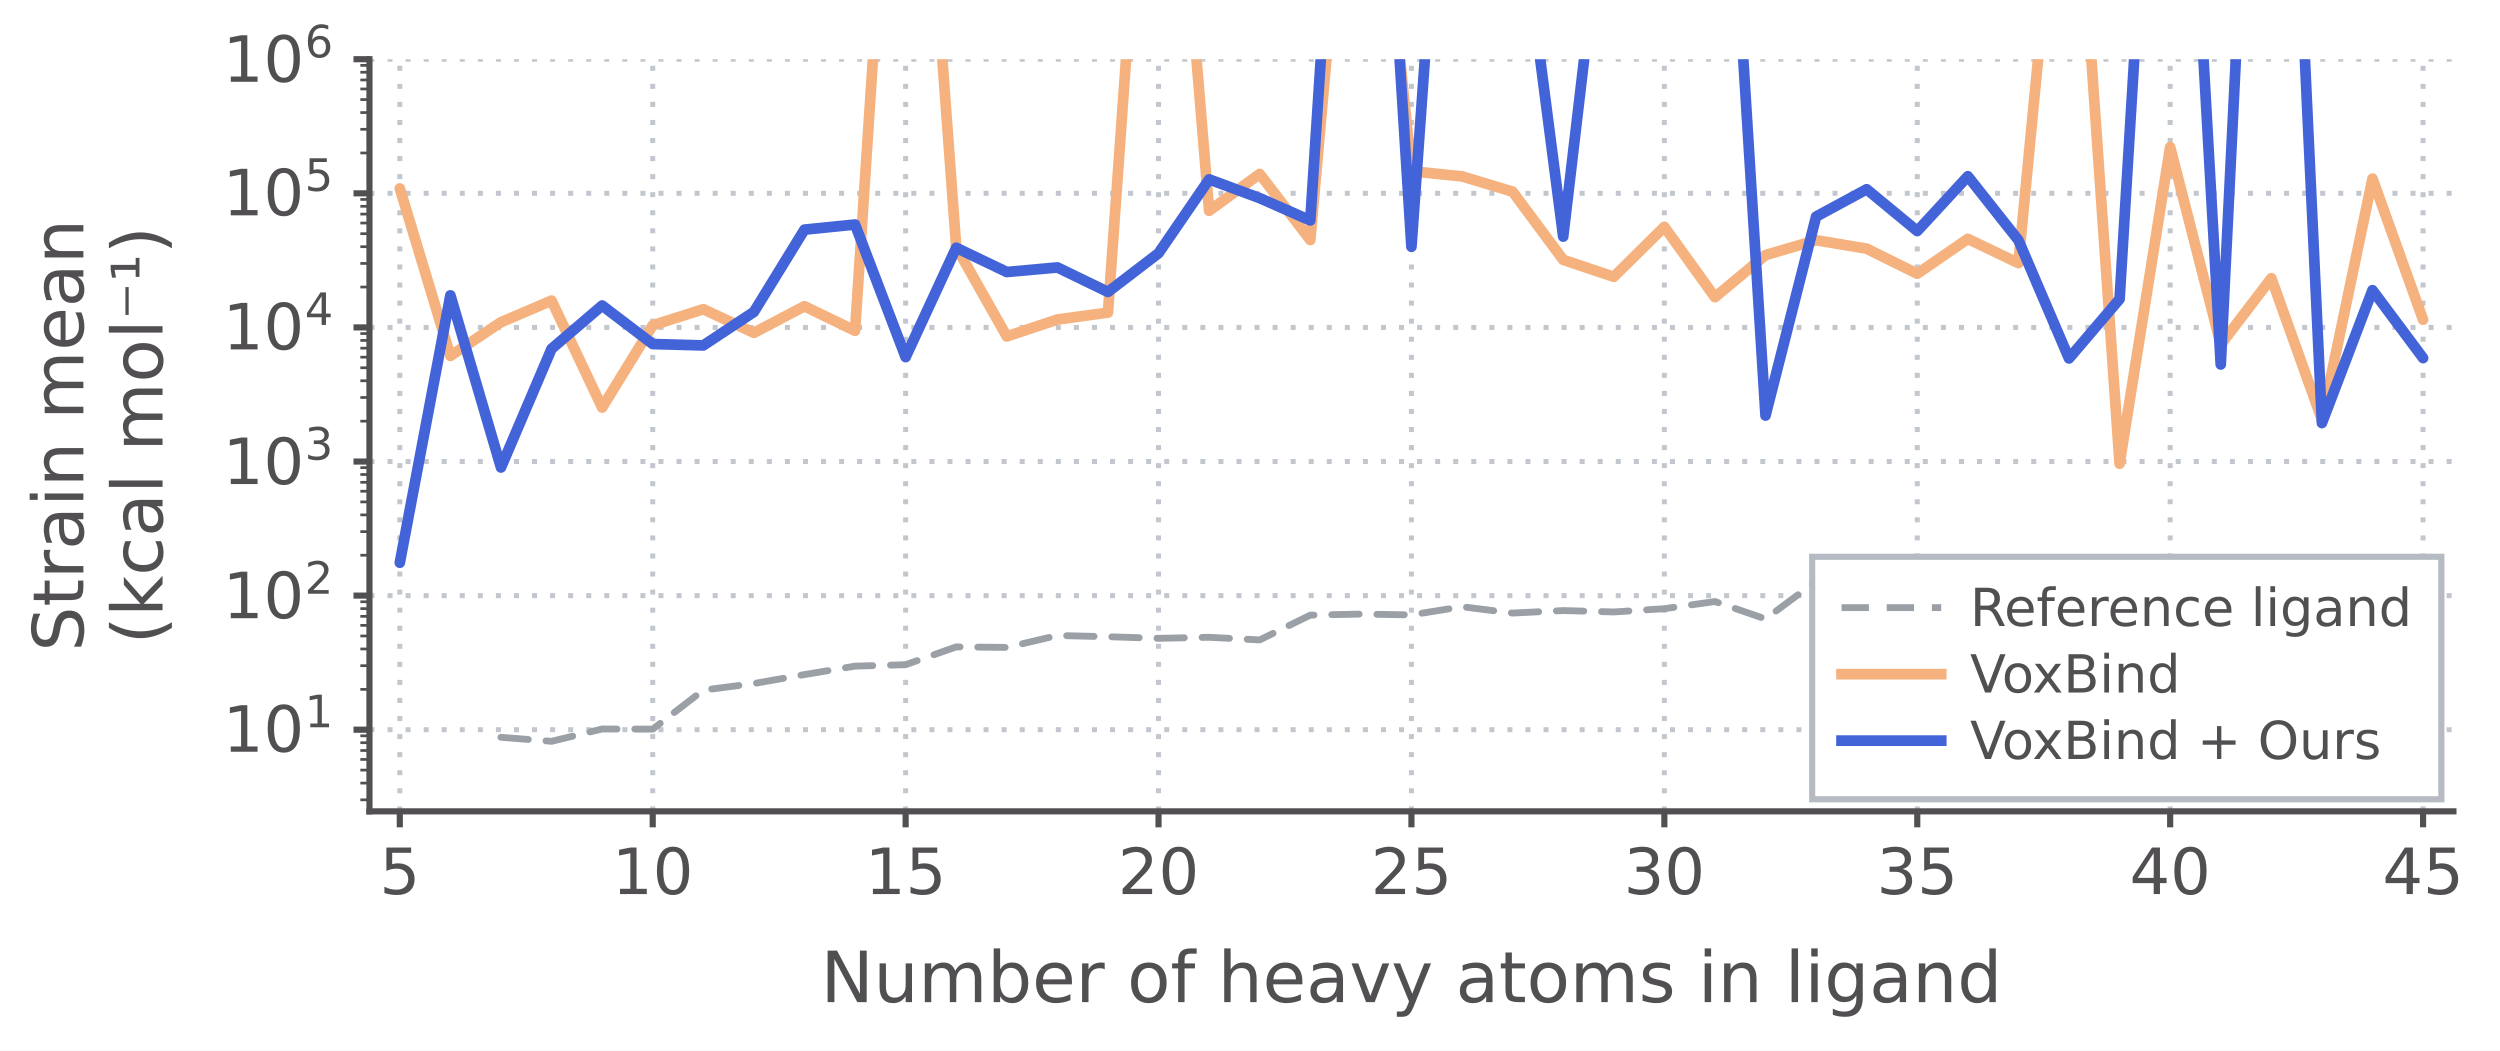
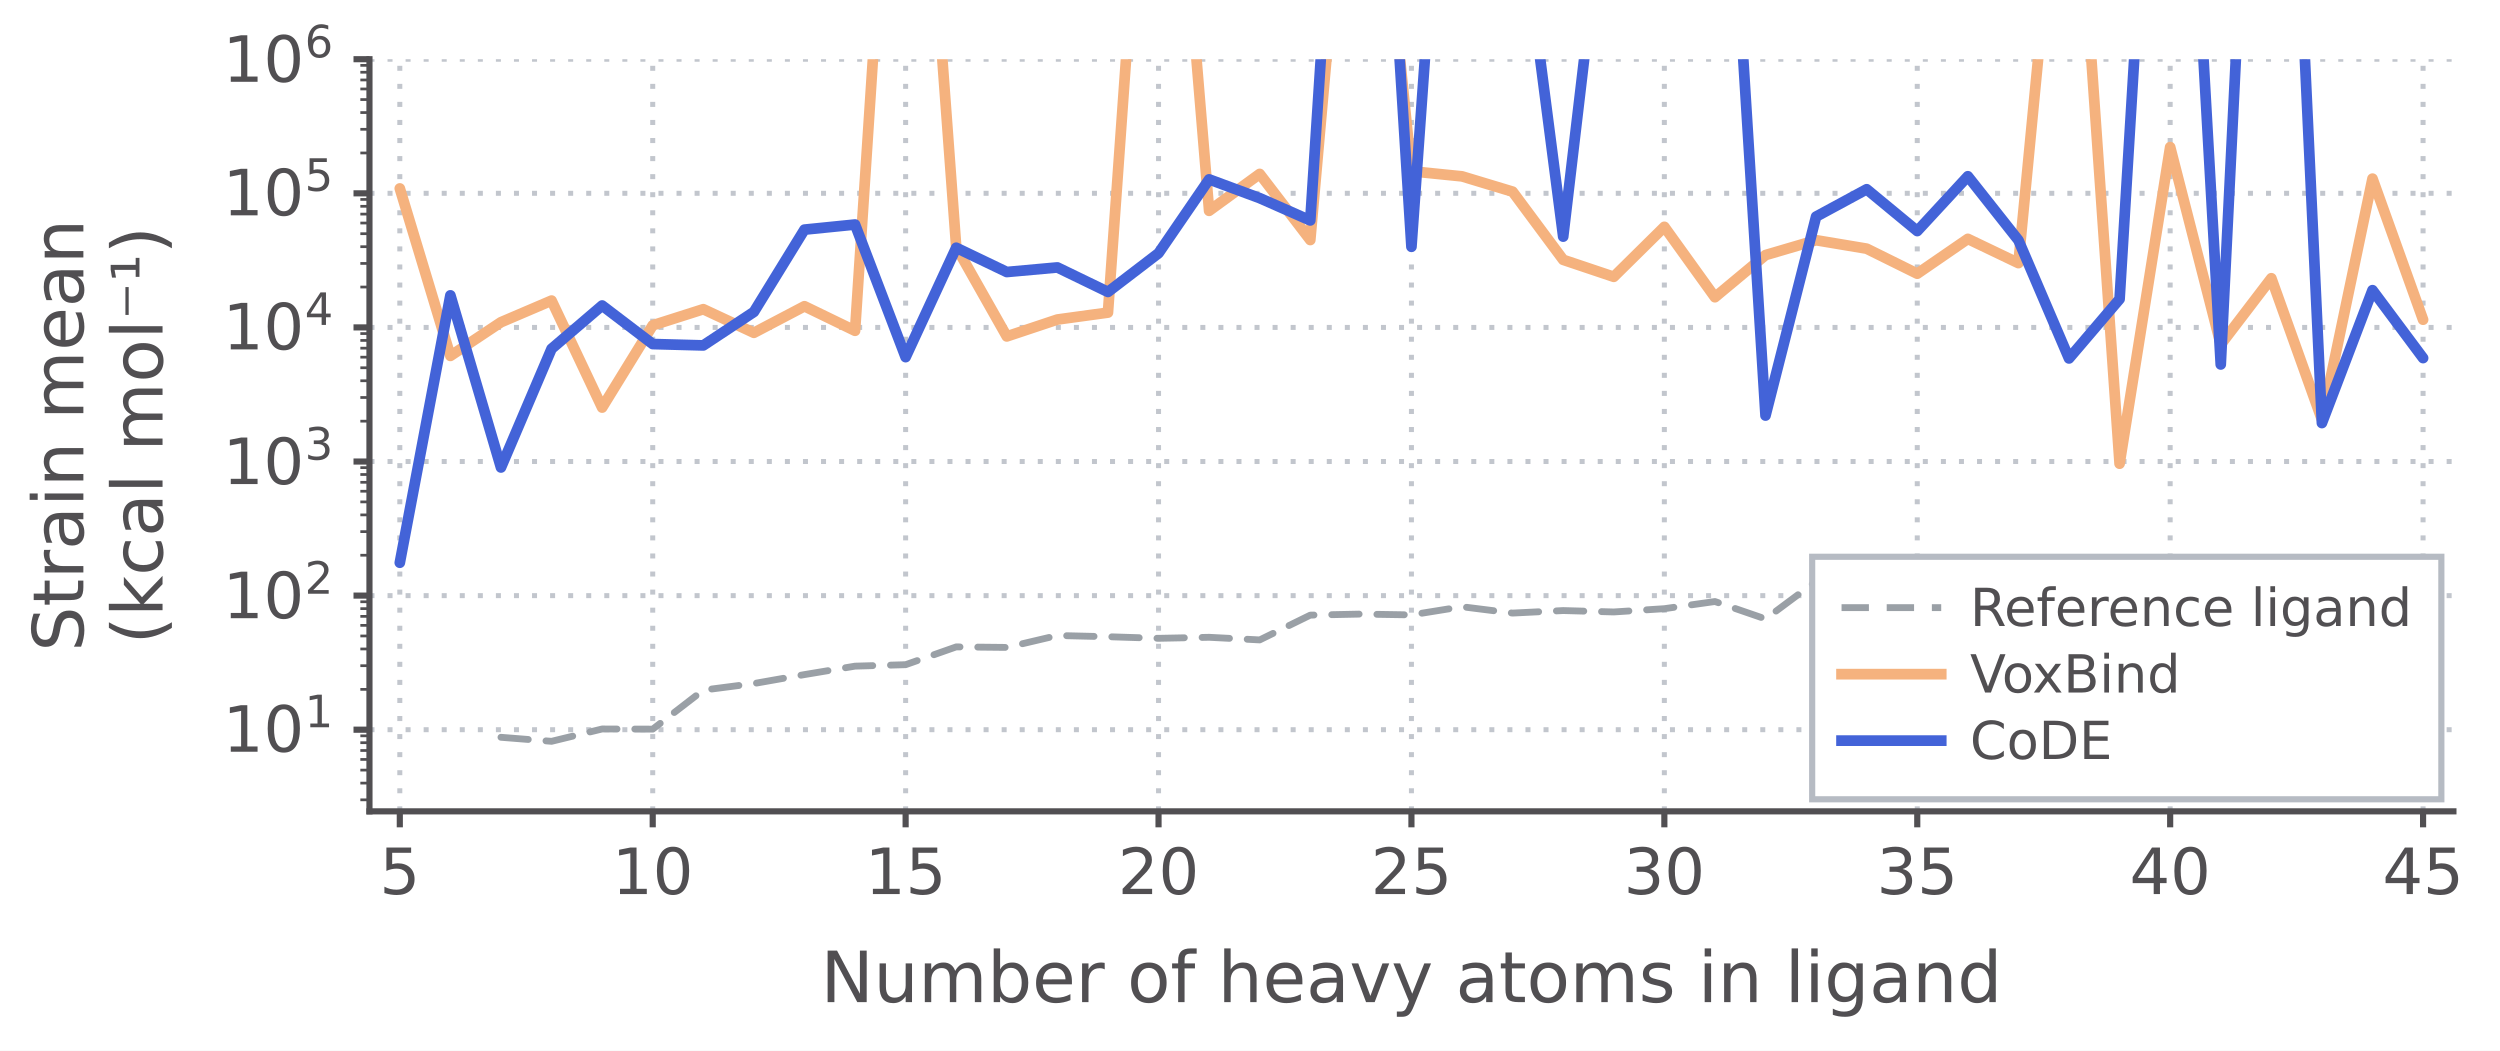
<svg xmlns="http://www.w3.org/2000/svg" xmlns:xlink="http://www.w3.org/1999/xlink" width="548.1pt" height="230.353pt" viewBox="0 0 548.1 230.353" version="1.1">
  <defs>
    <style type="text/css">*{stroke-linejoin: round; stroke-linecap: butt}</style>
  </defs>
  <g id="figure_1">
    <g id="patch_1">
      <path d="M 0 230.353  L 548.1 230.353  L 548.1 0  L 0 0  z " style="fill: #ffffff" />
    </g>
    <g id="axes_1">
      <g id="patch_2">
        <path d="M 81.001 177.88  L 537.888 177.88  L 537.888 12.982  L 81.001 12.982  z " style="fill: #ffffff" />
      </g>
      <g id="matplotlib.axis_1">
        <g id="xtick_1">
          <g id="line2d_1">
-             <path d="M 87.654 177.88  L 87.654 12.982  " clip-path="url(#p76361d27fd)" style="fill: none; stroke-dasharray: 1.1,2.86; stroke-dashoffset: 0; stroke: #c2c6cd; stroke-width: 1.1" />
+             <path d="M 87.654 177.88  L 87.654 12.982  " clip-path="url(#p4e64b40be7)" style="fill: none; stroke-dasharray: 1.1,2.86; stroke-dashoffset: 0; stroke: #c2c6cd; stroke-width: 1.1" />
          </g>
          <g id="line2d_2">
            <defs>
-               <path id="mb1d6096391" d="M 0 0  L 0 3.5  " style="stroke: #514f52; stroke-width: 1.35" />
+               <path id="mad14bd0d6f" d="M 0 0  L 0 3.5  " style="stroke: #514f52; stroke-width: 1.35" />
            </defs>
            <g>
-               <use xlink:href="#mb1d6096391" x="87.654" y="177.88" style="fill: #514f52; stroke: #514f52; stroke-width: 1.35" />
+               <use xlink:href="#mad14bd0d6f" x="87.654" y="177.88" style="fill: #514f52; stroke: #514f52; stroke-width: 1.35" />
            </g>
          </g>
          <g id="text_1">
            <text style="font-size: 14px; font-family: 'DejaVu Sans'; text-anchor: middle; fill: #514f52" x="87.654" y="196.018" transform="rotate(-0 87.65423 196.0183)">5</text>
          </g>
        </g>
        <g id="xtick_2">
          <g id="line2d_3">
-             <path d="M 143.102 177.88  L 143.102 12.982  " clip-path="url(#p76361d27fd)" style="fill: none; stroke-dasharray: 1.1,2.86; stroke-dashoffset: 0; stroke: #c2c6cd; stroke-width: 1.1" />
+             <path d="M 143.102 177.88  L 143.102 12.982  " clip-path="url(#p4e64b40be7)" style="fill: none; stroke-dasharray: 1.1,2.86; stroke-dashoffset: 0; stroke: #c2c6cd; stroke-width: 1.1" />
          </g>
          <g id="line2d_4">
            <g>
-               <use xlink:href="#mb1d6096391" x="143.102" y="177.88" style="fill: #514f52; stroke: #514f52; stroke-width: 1.35" />
+               <use xlink:href="#mad14bd0d6f" x="143.102" y="177.88" style="fill: #514f52; stroke: #514f52; stroke-width: 1.35" />
            </g>
          </g>
          <g id="text_2">
            <text style="font-size: 14px; font-family: 'DejaVu Sans'; text-anchor: middle; fill: #514f52" x="143.102" y="196.018" transform="rotate(-0 143.1018 196.0183)">10</text>
          </g>
        </g>
        <g id="xtick_3">
          <g id="line2d_5">
-             <path d="M 198.549 177.88  L 198.549 12.982  " clip-path="url(#p76361d27fd)" style="fill: none; stroke-dasharray: 1.1,2.86; stroke-dashoffset: 0; stroke: #c2c6cd; stroke-width: 1.1" />
+             <path d="M 198.549 177.88  L 198.549 12.982  " clip-path="url(#p4e64b40be7)" style="fill: none; stroke-dasharray: 1.1,2.86; stroke-dashoffset: 0; stroke: #c2c6cd; stroke-width: 1.1" />
          </g>
          <g id="line2d_6">
            <g>
-               <use xlink:href="#mb1d6096391" x="198.549" y="177.88" style="fill: #514f52; stroke: #514f52; stroke-width: 1.35" />
+               <use xlink:href="#mad14bd0d6f" x="198.549" y="177.88" style="fill: #514f52; stroke: #514f52; stroke-width: 1.35" />
            </g>
          </g>
          <g id="text_3">
            <text style="font-size: 14px; font-family: 'DejaVu Sans'; text-anchor: middle; fill: #514f52" x="198.549" y="196.018" transform="rotate(-0 198.5493 196.0183)">15</text>
          </g>
        </g>
        <g id="xtick_4">
          <g id="line2d_7">
-             <path d="M 253.997 177.88  L 253.997 12.982  " clip-path="url(#p76361d27fd)" style="fill: none; stroke-dasharray: 1.1,2.86; stroke-dashoffset: 0; stroke: #c2c6cd; stroke-width: 1.1" />
+             <path d="M 253.997 177.88  L 253.997 12.982  " clip-path="url(#p4e64b40be7)" style="fill: none; stroke-dasharray: 1.1,2.86; stroke-dashoffset: 0; stroke: #c2c6cd; stroke-width: 1.1" />
          </g>
          <g id="line2d_8">
            <g>
-               <use xlink:href="#mb1d6096391" x="253.997" y="177.88" style="fill: #514f52; stroke: #514f52; stroke-width: 1.35" />
+               <use xlink:href="#mad14bd0d6f" x="253.997" y="177.88" style="fill: #514f52; stroke: #514f52; stroke-width: 1.35" />
            </g>
          </g>
          <g id="text_4">
            <text style="font-size: 14px; font-family: 'DejaVu Sans'; text-anchor: middle; fill: #514f52" x="253.997" y="196.018" transform="rotate(-0 253.9969 196.0183)">20</text>
          </g>
        </g>
        <g id="xtick_5">
          <g id="line2d_9">
-             <path d="M 309.444 177.88  L 309.444 12.982  " clip-path="url(#p76361d27fd)" style="fill: none; stroke-dasharray: 1.1,2.86; stroke-dashoffset: 0; stroke: #c2c6cd; stroke-width: 1.1" />
+             <path d="M 309.444 177.88  L 309.444 12.982  " clip-path="url(#p4e64b40be7)" style="fill: none; stroke-dasharray: 1.1,2.86; stroke-dashoffset: 0; stroke: #c2c6cd; stroke-width: 1.1" />
          </g>
          <g id="line2d_10">
            <g>
-               <use xlink:href="#mb1d6096391" x="309.444" y="177.88" style="fill: #514f52; stroke: #514f52; stroke-width: 1.35" />
+               <use xlink:href="#mad14bd0d6f" x="309.444" y="177.88" style="fill: #514f52; stroke: #514f52; stroke-width: 1.35" />
            </g>
          </g>
          <g id="text_5">
            <text style="font-size: 14px; font-family: 'DejaVu Sans'; text-anchor: middle; fill: #514f52" x="309.444" y="196.018" transform="rotate(-0 309.4444 196.0183)">25</text>
          </g>
        </g>
        <g id="xtick_6">
          <g id="line2d_11">
-             <path d="M 364.892 177.88  L 364.892 12.982  " clip-path="url(#p76361d27fd)" style="fill: none; stroke-dasharray: 1.1,2.86; stroke-dashoffset: 0; stroke: #c2c6cd; stroke-width: 1.1" />
+             <path d="M 364.892 177.88  L 364.892 12.982  " clip-path="url(#p4e64b40be7)" style="fill: none; stroke-dasharray: 1.1,2.86; stroke-dashoffset: 0; stroke: #c2c6cd; stroke-width: 1.1" />
          </g>
          <g id="line2d_12">
            <g>
-               <use xlink:href="#mb1d6096391" x="364.892" y="177.88" style="fill: #514f52; stroke: #514f52; stroke-width: 1.35" />
+               <use xlink:href="#mad14bd0d6f" x="364.892" y="177.88" style="fill: #514f52; stroke: #514f52; stroke-width: 1.35" />
            </g>
          </g>
          <g id="text_6">
            <text style="font-size: 14px; font-family: 'DejaVu Sans'; text-anchor: middle; fill: #514f52" x="364.892" y="196.018" transform="rotate(-0 364.892 196.0183)">30</text>
          </g>
        </g>
        <g id="xtick_7">
          <g id="line2d_13">
-             <path d="M 420.34 177.88  L 420.34 12.982  " clip-path="url(#p76361d27fd)" style="fill: none; stroke-dasharray: 1.1,2.86; stroke-dashoffset: 0; stroke: #c2c6cd; stroke-width: 1.1" />
+             <path d="M 420.34 177.88  L 420.34 12.982  " clip-path="url(#p4e64b40be7)" style="fill: none; stroke-dasharray: 1.1,2.86; stroke-dashoffset: 0; stroke: #c2c6cd; stroke-width: 1.1" />
          </g>
          <g id="line2d_14">
            <g>
-               <use xlink:href="#mb1d6096391" x="420.34" y="177.88" style="fill: #514f52; stroke: #514f52; stroke-width: 1.35" />
+               <use xlink:href="#mad14bd0d6f" x="420.34" y="177.88" style="fill: #514f52; stroke: #514f52; stroke-width: 1.35" />
            </g>
          </g>
          <g id="text_7">
            <text style="font-size: 14px; font-family: 'DejaVu Sans'; text-anchor: middle; fill: #514f52" x="420.34" y="196.018" transform="rotate(-0 420.3395 196.0183)">35</text>
          </g>
        </g>
        <g id="xtick_8">
          <g id="line2d_15">
-             <path d="M 475.787 177.88  L 475.787 12.982  " clip-path="url(#p76361d27fd)" style="fill: none; stroke-dasharray: 1.1,2.86; stroke-dashoffset: 0; stroke: #c2c6cd; stroke-width: 1.1" />
+             <path d="M 475.787 177.88  L 475.787 12.982  " clip-path="url(#p4e64b40be7)" style="fill: none; stroke-dasharray: 1.1,2.86; stroke-dashoffset: 0; stroke: #c2c6cd; stroke-width: 1.1" />
          </g>
          <g id="line2d_16">
            <g>
-               <use xlink:href="#mb1d6096391" x="475.787" y="177.88" style="fill: #514f52; stroke: #514f52; stroke-width: 1.35" />
+               <use xlink:href="#mad14bd0d6f" x="475.787" y="177.88" style="fill: #514f52; stroke: #514f52; stroke-width: 1.35" />
            </g>
          </g>
          <g id="text_8">
            <text style="font-size: 14px; font-family: 'DejaVu Sans'; text-anchor: middle; fill: #514f52" x="475.787" y="196.018" transform="rotate(-0 475.7871 196.0183)">40</text>
          </g>
        </g>
        <g id="xtick_9">
          <g id="line2d_17">
-             <path d="M 531.235 177.88  L 531.235 12.982  " clip-path="url(#p76361d27fd)" style="fill: none; stroke-dasharray: 1.1,2.86; stroke-dashoffset: 0; stroke: #c2c6cd; stroke-width: 1.1" />
+             <path d="M 531.235 177.88  L 531.235 12.982  " clip-path="url(#p4e64b40be7)" style="fill: none; stroke-dasharray: 1.1,2.86; stroke-dashoffset: 0; stroke: #c2c6cd; stroke-width: 1.1" />
          </g>
          <g id="line2d_18">
            <g>
-               <use xlink:href="#mb1d6096391" x="531.235" y="177.88" style="fill: #514f52; stroke: #514f52; stroke-width: 1.35" />
+               <use xlink:href="#mad14bd0d6f" x="531.235" y="177.88" style="fill: #514f52; stroke: #514f52; stroke-width: 1.35" />
            </g>
          </g>
          <g id="text_9">
            <text style="font-size: 14px; font-family: 'DejaVu Sans'; text-anchor: middle; fill: #514f52" x="531.235" y="196.018" transform="rotate(-0 531.2346 196.0183)">45</text>
          </g>
        </g>
        <g id="text_10">
          <text style="font-size: 15.5px; font-family: 'DejaVu Sans'; text-anchor: middle; fill: #514f52" x="309.444" y="219.707" transform="rotate(-0 309.4444 219.7074)">Number of heavy atoms in ligand</text>
        </g>
      </g>
      <g id="matplotlib.axis_2">
        <g id="ytick_1">
          <g id="line2d_19">
-             <path d="M 81.001 159.981  L 537.888 159.981  " clip-path="url(#p76361d27fd)" style="fill: none; stroke-dasharray: 1.1,2.86; stroke-dashoffset: 0; stroke: #c2c6cd; stroke-width: 1.1" />
+             <path d="M 81.001 159.981  L 537.888 159.981  " clip-path="url(#p4e64b40be7)" style="fill: none; stroke-dasharray: 1.1,2.86; stroke-dashoffset: 0; stroke: #c2c6cd; stroke-width: 1.1" />
          </g>
          <g id="line2d_20">
            <defs>
-               <path id="m7e39ff8ed5" d="M 0 0  L -3.5 0  " style="stroke: #514f52; stroke-width: 1.35" />
+               <path id="m83b2415b1d" d="M 0 0  L -3.5 0  " style="stroke: #514f52; stroke-width: 1.35" />
            </defs>
            <g>
-               <use xlink:href="#m7e39ff8ed5" x="81.001" y="159.981" style="fill: #514f52; stroke: #514f52; stroke-width: 1.35" />
+               <use xlink:href="#m83b2415b1d" x="81.001" y="159.981" style="fill: #514f52; stroke: #514f52; stroke-width: 1.35" />
            </g>
          </g>
          <g id="text_11">
            <g style="fill: #514f52" transform="translate(48.86052 165.3003)">
              <text>
                <tspan x="0" y="-0.498" style="font-size: 14px; font-family: 'DejaVu Sans'; fill: #514f52">1</tspan>
                <tspan x="8.907" y="-0.498" style="font-size: 14px; font-family: 'DejaVu Sans'; fill: #514f52">0</tspan>
                <tspan x="17.948" y="-5.858" style="font-size: 9.8px; font-family: 'DejaVu Sans'; fill: #514f52">1</tspan>
              </text>
            </g>
          </g>
        </g>
        <g id="ytick_2">
          <g id="line2d_21">
-             <path d="M 81.001 130.582  L 537.888 130.582  " clip-path="url(#p76361d27fd)" style="fill: none; stroke-dasharray: 1.1,2.86; stroke-dashoffset: 0; stroke: #c2c6cd; stroke-width: 1.1" />
+             <path d="M 81.001 130.582  L 537.888 130.582  " clip-path="url(#p4e64b40be7)" style="fill: none; stroke-dasharray: 1.1,2.86; stroke-dashoffset: 0; stroke: #c2c6cd; stroke-width: 1.1" />
          </g>
          <g id="line2d_22">
            <g>
-               <use xlink:href="#m7e39ff8ed5" x="81.001" y="130.582" style="fill: #514f52; stroke: #514f52; stroke-width: 1.35" />
+               <use xlink:href="#m83b2415b1d" x="81.001" y="130.582" style="fill: #514f52; stroke: #514f52; stroke-width: 1.35" />
            </g>
          </g>
          <g id="text_12">
            <g style="fill: #514f52" transform="translate(48.86052 135.9004)">
              <text>
                <tspan x="0" y="-0.367" style="font-size: 14px; font-family: 'DejaVu Sans'; fill: #514f52">1</tspan>
                <tspan x="8.907" y="-0.367" style="font-size: 14px; font-family: 'DejaVu Sans'; fill: #514f52">0</tspan>
                <tspan x="17.948" y="-5.727" style="font-size: 9.8px; font-family: 'DejaVu Sans'; fill: #514f52">2</tspan>
              </text>
            </g>
          </g>
        </g>
        <g id="ytick_3">
          <g id="line2d_23">
-             <path d="M 81.001 101.182  L 537.888 101.182  " clip-path="url(#p76361d27fd)" style="fill: none; stroke-dasharray: 1.1,2.86; stroke-dashoffset: 0; stroke: #c2c6cd; stroke-width: 1.1" />
+             <path d="M 81.001 101.182  L 537.888 101.182  " clip-path="url(#p4e64b40be7)" style="fill: none; stroke-dasharray: 1.1,2.86; stroke-dashoffset: 0; stroke: #c2c6cd; stroke-width: 1.1" />
          </g>
          <g id="line2d_24">
            <g>
-               <use xlink:href="#m7e39ff8ed5" x="81.001" y="101.182" style="fill: #514f52; stroke: #514f52; stroke-width: 1.35" />
+               <use xlink:href="#m83b2415b1d" x="81.001" y="101.182" style="fill: #514f52; stroke: #514f52; stroke-width: 1.35" />
            </g>
          </g>
          <g id="text_13">
            <g style="fill: #514f52" transform="translate(48.86052 106.5005)">
              <text>
                <tspan x="0" y="-0.367" style="font-size: 14px; font-family: 'DejaVu Sans'; fill: #514f52">1</tspan>
                <tspan x="8.907" y="-0.367" style="font-size: 14px; font-family: 'DejaVu Sans'; fill: #514f52">0</tspan>
                <tspan x="17.948" y="-5.727" style="font-size: 9.8px; font-family: 'DejaVu Sans'; fill: #514f52">3</tspan>
              </text>
            </g>
          </g>
        </g>
        <g id="ytick_4">
          <g id="line2d_25">
-             <path d="M 81.001 71.782  L 537.888 71.782  " clip-path="url(#p76361d27fd)" style="fill: none; stroke-dasharray: 1.1,2.86; stroke-dashoffset: 0; stroke: #c2c6cd; stroke-width: 1.1" />
+             <path d="M 81.001 71.782  L 537.888 71.782  " clip-path="url(#p4e64b40be7)" style="fill: none; stroke-dasharray: 1.1,2.86; stroke-dashoffset: 0; stroke: #c2c6cd; stroke-width: 1.1" />
          </g>
          <g id="line2d_26">
            <g>
-               <use xlink:href="#m7e39ff8ed5" x="81.001" y="71.782" style="fill: #514f52; stroke: #514f52; stroke-width: 1.35" />
+               <use xlink:href="#m83b2415b1d" x="81.001" y="71.782" style="fill: #514f52; stroke: #514f52; stroke-width: 1.35" />
            </g>
          </g>
          <g id="text_14">
            <g style="fill: #514f52" transform="translate(48.86052 77.10057)">
              <text>
                <tspan x="0" y="-0.498" style="font-size: 14px; font-family: 'DejaVu Sans'; fill: #514f52">1</tspan>
                <tspan x="8.907" y="-0.498" style="font-size: 14px; font-family: 'DejaVu Sans'; fill: #514f52">0</tspan>
                <tspan x="17.948" y="-5.858" style="font-size: 9.8px; font-family: 'DejaVu Sans'; fill: #514f52">4</tspan>
              </text>
            </g>
          </g>
        </g>
        <g id="ytick_5">
          <g id="line2d_27">
-             <path d="M 81.001 42.382  L 537.888 42.382  " clip-path="url(#p76361d27fd)" style="fill: none; stroke-dasharray: 1.1,2.86; stroke-dashoffset: 0; stroke: #c2c6cd; stroke-width: 1.1" />
+             <path d="M 81.001 42.382  L 537.888 42.382  " clip-path="url(#p4e64b40be7)" style="fill: none; stroke-dasharray: 1.1,2.86; stroke-dashoffset: 0; stroke: #c2c6cd; stroke-width: 1.1" />
          </g>
          <g id="line2d_28">
            <g>
-               <use xlink:href="#m7e39ff8ed5" x="81.001" y="42.382" style="fill: #514f52; stroke: #514f52; stroke-width: 1.35" />
+               <use xlink:href="#m83b2415b1d" x="81.001" y="42.382" style="fill: #514f52; stroke: #514f52; stroke-width: 1.35" />
            </g>
          </g>
          <g id="text_15">
            <g style="fill: #514f52" transform="translate(48.86052 47.70065)">
              <text>
                <tspan x="0" y="-0.498" style="font-size: 14px; font-family: 'DejaVu Sans'; fill: #514f52">1</tspan>
                <tspan x="8.907" y="-0.498" style="font-size: 14px; font-family: 'DejaVu Sans'; fill: #514f52">0</tspan>
                <tspan x="17.948" y="-5.858" style="font-size: 9.8px; font-family: 'DejaVu Sans'; fill: #514f52">5</tspan>
              </text>
            </g>
          </g>
        </g>
        <g id="ytick_6">
          <g id="line2d_29">
-             <path d="M 81.001 12.982  L 537.888 12.982  " clip-path="url(#p76361d27fd)" style="fill: none; stroke-dasharray: 1.1,2.86; stroke-dashoffset: 0; stroke: #c2c6cd; stroke-width: 1.1" />
+             <path d="M 81.001 12.982  L 537.888 12.982  " clip-path="url(#p4e64b40be7)" style="fill: none; stroke-dasharray: 1.1,2.86; stroke-dashoffset: 0; stroke: #c2c6cd; stroke-width: 1.1" />
          </g>
          <g id="line2d_30">
            <g>
-               <use xlink:href="#m7e39ff8ed5" x="81.001" y="12.982" style="fill: #514f52; stroke: #514f52; stroke-width: 1.35" />
+               <use xlink:href="#m83b2415b1d" x="81.001" y="12.982" style="fill: #514f52; stroke: #514f52; stroke-width: 1.35" />
            </g>
          </g>
          <g id="text_16">
            <g style="fill: #514f52" transform="translate(48.86052 18.30072)">
              <text>
                <tspan x="0" y="-0.367" style="font-size: 14px; font-family: 'DejaVu Sans'; fill: #514f52">1</tspan>
                <tspan x="8.907" y="-0.367" style="font-size: 14px; font-family: 'DejaVu Sans'; fill: #514f52">0</tspan>
                <tspan x="17.948" y="-5.727" style="font-size: 9.8px; font-family: 'DejaVu Sans'; fill: #514f52">6</tspan>
              </text>
            </g>
          </g>
        </g>
        <g id="ytick_7">
          <g id="line2d_31">
            <defs>
-               <path id="m24fc453a01" d="M 0 0  L -2 0  " style="stroke: #514f52; stroke-width: 0.6" />
+               <path id="m2b90015c2f" d="M 0 0  L -2 0  " style="stroke: #514f52; stroke-width: 0.6" />
            </defs>
            <g>
-               <use xlink:href="#m24fc453a01" x="81.001" y="175.354" style="fill: #514f52; stroke: #514f52; stroke-width: 0.6" />
+               <use xlink:href="#m2b90015c2f" x="81.001" y="175.354" style="fill: #514f52; stroke: #514f52; stroke-width: 0.6" />
            </g>
          </g>
        </g>
        <g id="ytick_8">
          <g id="line2d_32">
            <g>
-               <use xlink:href="#m24fc453a01" x="81.001" y="171.681" style="fill: #514f52; stroke: #514f52; stroke-width: 0.6" />
+               <use xlink:href="#m2b90015c2f" x="81.001" y="171.681" style="fill: #514f52; stroke: #514f52; stroke-width: 0.6" />
            </g>
          </g>
        </g>
        <g id="ytick_9">
          <g id="line2d_33">
            <g>
-               <use xlink:href="#m24fc453a01" x="81.001" y="168.832" style="fill: #514f52; stroke: #514f52; stroke-width: 0.6" />
+               <use xlink:href="#m2b90015c2f" x="81.001" y="168.832" style="fill: #514f52; stroke: #514f52; stroke-width: 0.6" />
            </g>
          </g>
        </g>
        <g id="ytick_10">
          <g id="line2d_34">
            <g>
-               <use xlink:href="#m24fc453a01" x="81.001" y="166.504" style="fill: #514f52; stroke: #514f52; stroke-width: 0.6" />
+               <use xlink:href="#m2b90015c2f" x="81.001" y="166.504" style="fill: #514f52; stroke: #514f52; stroke-width: 0.6" />
            </g>
          </g>
        </g>
        <g id="ytick_11">
          <g id="line2d_35">
            <g>
-               <use xlink:href="#m24fc453a01" x="81.001" y="164.536" style="fill: #514f52; stroke: #514f52; stroke-width: 0.6" />
+               <use xlink:href="#m2b90015c2f" x="81.001" y="164.536" style="fill: #514f52; stroke: #514f52; stroke-width: 0.6" />
            </g>
          </g>
        </g>
        <g id="ytick_12">
          <g id="line2d_36">
            <g>
-               <use xlink:href="#m24fc453a01" x="81.001" y="162.831" style="fill: #514f52; stroke: #514f52; stroke-width: 0.6" />
+               <use xlink:href="#m2b90015c2f" x="81.001" y="162.831" style="fill: #514f52; stroke: #514f52; stroke-width: 0.6" />
            </g>
          </g>
        </g>
        <g id="ytick_13">
          <g id="line2d_37">
            <g>
-               <use xlink:href="#m24fc453a01" x="81.001" y="161.327" style="fill: #514f52; stroke: #514f52; stroke-width: 0.6" />
+               <use xlink:href="#m2b90015c2f" x="81.001" y="161.327" style="fill: #514f52; stroke: #514f52; stroke-width: 0.6" />
            </g>
          </g>
        </g>
        <g id="ytick_14">
          <g id="line2d_38">
            <g>
-               <use xlink:href="#m24fc453a01" x="81.001" y="151.131" style="fill: #514f52; stroke: #514f52; stroke-width: 0.6" />
+               <use xlink:href="#m2b90015c2f" x="81.001" y="151.131" style="fill: #514f52; stroke: #514f52; stroke-width: 0.6" />
            </g>
          </g>
        </g>
        <g id="ytick_15">
          <g id="line2d_39">
            <g>
-               <use xlink:href="#m24fc453a01" x="81.001" y="145.954" style="fill: #514f52; stroke: #514f52; stroke-width: 0.6" />
+               <use xlink:href="#m2b90015c2f" x="81.001" y="145.954" style="fill: #514f52; stroke: #514f52; stroke-width: 0.6" />
            </g>
          </g>
        </g>
        <g id="ytick_16">
          <g id="line2d_40">
            <g>
-               <use xlink:href="#m24fc453a01" x="81.001" y="142.281" style="fill: #514f52; stroke: #514f52; stroke-width: 0.6" />
+               <use xlink:href="#m2b90015c2f" x="81.001" y="142.281" style="fill: #514f52; stroke: #514f52; stroke-width: 0.6" />
            </g>
          </g>
        </g>
        <g id="ytick_17">
          <g id="line2d_41">
            <g>
-               <use xlink:href="#m24fc453a01" x="81.001" y="139.432" style="fill: #514f52; stroke: #514f52; stroke-width: 0.6" />
+               <use xlink:href="#m2b90015c2f" x="81.001" y="139.432" style="fill: #514f52; stroke: #514f52; stroke-width: 0.6" />
            </g>
          </g>
        </g>
        <g id="ytick_18">
          <g id="line2d_42">
            <g>
-               <use xlink:href="#m24fc453a01" x="81.001" y="137.104" style="fill: #514f52; stroke: #514f52; stroke-width: 0.6" />
+               <use xlink:href="#m2b90015c2f" x="81.001" y="137.104" style="fill: #514f52; stroke: #514f52; stroke-width: 0.6" />
            </g>
          </g>
        </g>
        <g id="ytick_19">
          <g id="line2d_43">
            <g>
-               <use xlink:href="#m24fc453a01" x="81.001" y="135.136" style="fill: #514f52; stroke: #514f52; stroke-width: 0.6" />
+               <use xlink:href="#m2b90015c2f" x="81.001" y="135.136" style="fill: #514f52; stroke: #514f52; stroke-width: 0.6" />
            </g>
          </g>
        </g>
        <g id="ytick_20">
          <g id="line2d_44">
            <g>
-               <use xlink:href="#m24fc453a01" x="81.001" y="133.431" style="fill: #514f52; stroke: #514f52; stroke-width: 0.6" />
+               <use xlink:href="#m2b90015c2f" x="81.001" y="133.431" style="fill: #514f52; stroke: #514f52; stroke-width: 0.6" />
            </g>
          </g>
        </g>
        <g id="ytick_21">
          <g id="line2d_45">
            <g>
-               <use xlink:href="#m24fc453a01" x="81.001" y="131.927" style="fill: #514f52; stroke: #514f52; stroke-width: 0.6" />
+               <use xlink:href="#m2b90015c2f" x="81.001" y="131.927" style="fill: #514f52; stroke: #514f52; stroke-width: 0.6" />
            </g>
          </g>
        </g>
        <g id="ytick_22">
          <g id="line2d_46">
            <g>
-               <use xlink:href="#m24fc453a01" x="81.001" y="121.731" style="fill: #514f52; stroke: #514f52; stroke-width: 0.6" />
+               <use xlink:href="#m2b90015c2f" x="81.001" y="121.731" style="fill: #514f52; stroke: #514f52; stroke-width: 0.6" />
            </g>
          </g>
        </g>
        <g id="ytick_23">
          <g id="line2d_47">
            <g>
-               <use xlink:href="#m24fc453a01" x="81.001" y="116.554" style="fill: #514f52; stroke: #514f52; stroke-width: 0.6" />
+               <use xlink:href="#m2b90015c2f" x="81.001" y="116.554" style="fill: #514f52; stroke: #514f52; stroke-width: 0.6" />
            </g>
          </g>
        </g>
        <g id="ytick_24">
          <g id="line2d_48">
            <g>
-               <use xlink:href="#m24fc453a01" x="81.001" y="112.881" style="fill: #514f52; stroke: #514f52; stroke-width: 0.6" />
+               <use xlink:href="#m2b90015c2f" x="81.001" y="112.881" style="fill: #514f52; stroke: #514f52; stroke-width: 0.6" />
            </g>
          </g>
        </g>
        <g id="ytick_25">
          <g id="line2d_49">
            <g>
-               <use xlink:href="#m24fc453a01" x="81.001" y="110.032" style="fill: #514f52; stroke: #514f52; stroke-width: 0.6" />
+               <use xlink:href="#m2b90015c2f" x="81.001" y="110.032" style="fill: #514f52; stroke: #514f52; stroke-width: 0.6" />
            </g>
          </g>
        </g>
        <g id="ytick_26">
          <g id="line2d_50">
            <g>
-               <use xlink:href="#m24fc453a01" x="81.001" y="107.704" style="fill: #514f52; stroke: #514f52; stroke-width: 0.6" />
+               <use xlink:href="#m2b90015c2f" x="81.001" y="107.704" style="fill: #514f52; stroke: #514f52; stroke-width: 0.6" />
            </g>
          </g>
        </g>
        <g id="ytick_27">
          <g id="line2d_51">
            <g>
-               <use xlink:href="#m24fc453a01" x="81.001" y="105.736" style="fill: #514f52; stroke: #514f52; stroke-width: 0.6" />
+               <use xlink:href="#m2b90015c2f" x="81.001" y="105.736" style="fill: #514f52; stroke: #514f52; stroke-width: 0.6" />
            </g>
          </g>
        </g>
        <g id="ytick_28">
          <g id="line2d_52">
            <g>
-               <use xlink:href="#m24fc453a01" x="81.001" y="104.031" style="fill: #514f52; stroke: #514f52; stroke-width: 0.6" />
+               <use xlink:href="#m2b90015c2f" x="81.001" y="104.031" style="fill: #514f52; stroke: #514f52; stroke-width: 0.6" />
            </g>
          </g>
        </g>
        <g id="ytick_29">
          <g id="line2d_53">
            <g>
-               <use xlink:href="#m24fc453a01" x="81.001" y="102.527" style="fill: #514f52; stroke: #514f52; stroke-width: 0.6" />
+               <use xlink:href="#m2b90015c2f" x="81.001" y="102.527" style="fill: #514f52; stroke: #514f52; stroke-width: 0.6" />
            </g>
          </g>
        </g>
        <g id="ytick_30">
          <g id="line2d_54">
            <g>
-               <use xlink:href="#m24fc453a01" x="81.001" y="92.331" style="fill: #514f52; stroke: #514f52; stroke-width: 0.6" />
+               <use xlink:href="#m2b90015c2f" x="81.001" y="92.331" style="fill: #514f52; stroke: #514f52; stroke-width: 0.6" />
            </g>
          </g>
        </g>
        <g id="ytick_31">
          <g id="line2d_55">
            <g>
-               <use xlink:href="#m24fc453a01" x="81.001" y="87.154" style="fill: #514f52; stroke: #514f52; stroke-width: 0.6" />
+               <use xlink:href="#m2b90015c2f" x="81.001" y="87.154" style="fill: #514f52; stroke: #514f52; stroke-width: 0.6" />
            </g>
          </g>
        </g>
        <g id="ytick_32">
          <g id="line2d_56">
            <g>
-               <use xlink:href="#m24fc453a01" x="81.001" y="83.481" style="fill: #514f52; stroke: #514f52; stroke-width: 0.6" />
+               <use xlink:href="#m2b90015c2f" x="81.001" y="83.481" style="fill: #514f52; stroke: #514f52; stroke-width: 0.6" />
            </g>
          </g>
        </g>
        <g id="ytick_33">
          <g id="line2d_57">
            <g>
-               <use xlink:href="#m24fc453a01" x="81.001" y="80.632" style="fill: #514f52; stroke: #514f52; stroke-width: 0.6" />
+               <use xlink:href="#m2b90015c2f" x="81.001" y="80.632" style="fill: #514f52; stroke: #514f52; stroke-width: 0.6" />
            </g>
          </g>
        </g>
        <g id="ytick_34">
          <g id="line2d_58">
            <g>
-               <use xlink:href="#m24fc453a01" x="81.001" y="78.304" style="fill: #514f52; stroke: #514f52; stroke-width: 0.6" />
+               <use xlink:href="#m2b90015c2f" x="81.001" y="78.304" style="fill: #514f52; stroke: #514f52; stroke-width: 0.6" />
            </g>
          </g>
        </g>
        <g id="ytick_35">
          <g id="line2d_59">
            <g>
-               <use xlink:href="#m24fc453a01" x="81.001" y="76.336" style="fill: #514f52; stroke: #514f52; stroke-width: 0.6" />
+               <use xlink:href="#m2b90015c2f" x="81.001" y="76.336" style="fill: #514f52; stroke: #514f52; stroke-width: 0.6" />
            </g>
          </g>
        </g>
        <g id="ytick_36">
          <g id="line2d_60">
            <g>
-               <use xlink:href="#m24fc453a01" x="81.001" y="74.631" style="fill: #514f52; stroke: #514f52; stroke-width: 0.6" />
+               <use xlink:href="#m2b90015c2f" x="81.001" y="74.631" style="fill: #514f52; stroke: #514f52; stroke-width: 0.6" />
            </g>
          </g>
        </g>
        <g id="ytick_37">
          <g id="line2d_61">
            <g>
-               <use xlink:href="#m24fc453a01" x="81.001" y="73.127" style="fill: #514f52; stroke: #514f52; stroke-width: 0.6" />
+               <use xlink:href="#m2b90015c2f" x="81.001" y="73.127" style="fill: #514f52; stroke: #514f52; stroke-width: 0.6" />
            </g>
          </g>
        </g>
        <g id="ytick_38">
          <g id="line2d_62">
            <g>
-               <use xlink:href="#m24fc453a01" x="81.001" y="62.931" style="fill: #514f52; stroke: #514f52; stroke-width: 0.6" />
+               <use xlink:href="#m2b90015c2f" x="81.001" y="62.931" style="fill: #514f52; stroke: #514f52; stroke-width: 0.6" />
            </g>
          </g>
        </g>
        <g id="ytick_39">
          <g id="line2d_63">
            <g>
-               <use xlink:href="#m24fc453a01" x="81.001" y="57.754" style="fill: #514f52; stroke: #514f52; stroke-width: 0.6" />
+               <use xlink:href="#m2b90015c2f" x="81.001" y="57.754" style="fill: #514f52; stroke: #514f52; stroke-width: 0.6" />
            </g>
          </g>
        </g>
        <g id="ytick_40">
          <g id="line2d_64">
            <g>
-               <use xlink:href="#m24fc453a01" x="81.001" y="54.081" style="fill: #514f52; stroke: #514f52; stroke-width: 0.6" />
+               <use xlink:href="#m2b90015c2f" x="81.001" y="54.081" style="fill: #514f52; stroke: #514f52; stroke-width: 0.6" />
            </g>
          </g>
        </g>
        <g id="ytick_41">
          <g id="line2d_65">
            <g>
-               <use xlink:href="#m24fc453a01" x="81.001" y="51.232" style="fill: #514f52; stroke: #514f52; stroke-width: 0.6" />
+               <use xlink:href="#m2b90015c2f" x="81.001" y="51.232" style="fill: #514f52; stroke: #514f52; stroke-width: 0.6" />
            </g>
          </g>
        </g>
        <g id="ytick_42">
          <g id="line2d_66">
            <g>
-               <use xlink:href="#m24fc453a01" x="81.001" y="48.904" style="fill: #514f52; stroke: #514f52; stroke-width: 0.6" />
+               <use xlink:href="#m2b90015c2f" x="81.001" y="48.904" style="fill: #514f52; stroke: #514f52; stroke-width: 0.6" />
            </g>
          </g>
        </g>
        <g id="ytick_43">
          <g id="line2d_67">
            <g>
-               <use xlink:href="#m24fc453a01" x="81.001" y="46.936" style="fill: #514f52; stroke: #514f52; stroke-width: 0.6" />
+               <use xlink:href="#m2b90015c2f" x="81.001" y="46.936" style="fill: #514f52; stroke: #514f52; stroke-width: 0.6" />
            </g>
          </g>
        </g>
        <g id="ytick_44">
          <g id="line2d_68">
            <g>
-               <use xlink:href="#m24fc453a01" x="81.001" y="45.231" style="fill: #514f52; stroke: #514f52; stroke-width: 0.6" />
+               <use xlink:href="#m2b90015c2f" x="81.001" y="45.231" style="fill: #514f52; stroke: #514f52; stroke-width: 0.6" />
            </g>
          </g>
        </g>
        <g id="ytick_45">
          <g id="line2d_69">
            <g>
-               <use xlink:href="#m24fc453a01" x="81.001" y="43.727" style="fill: #514f52; stroke: #514f52; stroke-width: 0.6" />
+               <use xlink:href="#m2b90015c2f" x="81.001" y="43.727" style="fill: #514f52; stroke: #514f52; stroke-width: 0.6" />
            </g>
          </g>
        </g>
        <g id="ytick_46">
          <g id="line2d_70">
            <g>
-               <use xlink:href="#m24fc453a01" x="81.001" y="33.531" style="fill: #514f52; stroke: #514f52; stroke-width: 0.6" />
+               <use xlink:href="#m2b90015c2f" x="81.001" y="33.531" style="fill: #514f52; stroke: #514f52; stroke-width: 0.6" />
            </g>
          </g>
        </g>
        <g id="ytick_47">
          <g id="line2d_71">
            <g>
-               <use xlink:href="#m24fc453a01" x="81.001" y="28.354" style="fill: #514f52; stroke: #514f52; stroke-width: 0.6" />
+               <use xlink:href="#m2b90015c2f" x="81.001" y="28.354" style="fill: #514f52; stroke: #514f52; stroke-width: 0.6" />
            </g>
          </g>
        </g>
        <g id="ytick_48">
          <g id="line2d_72">
            <g>
-               <use xlink:href="#m24fc453a01" x="81.001" y="24.681" style="fill: #514f52; stroke: #514f52; stroke-width: 0.6" />
+               <use xlink:href="#m2b90015c2f" x="81.001" y="24.681" style="fill: #514f52; stroke: #514f52; stroke-width: 0.6" />
            </g>
          </g>
        </g>
        <g id="ytick_49">
          <g id="line2d_73">
            <g>
-               <use xlink:href="#m24fc453a01" x="81.001" y="21.832" style="fill: #514f52; stroke: #514f52; stroke-width: 0.6" />
+               <use xlink:href="#m2b90015c2f" x="81.001" y="21.832" style="fill: #514f52; stroke: #514f52; stroke-width: 0.6" />
            </g>
          </g>
        </g>
        <g id="ytick_50">
          <g id="line2d_74">
            <g>
-               <use xlink:href="#m24fc453a01" x="81.001" y="19.504" style="fill: #514f52; stroke: #514f52; stroke-width: 0.6" />
+               <use xlink:href="#m2b90015c2f" x="81.001" y="19.504" style="fill: #514f52; stroke: #514f52; stroke-width: 0.6" />
            </g>
          </g>
        </g>
        <g id="ytick_51">
          <g id="line2d_75">
            <g>
-               <use xlink:href="#m24fc453a01" x="81.001" y="17.536" style="fill: #514f52; stroke: #514f52; stroke-width: 0.6" />
+               <use xlink:href="#m2b90015c2f" x="81.001" y="17.536" style="fill: #514f52; stroke: #514f52; stroke-width: 0.6" />
            </g>
          </g>
        </g>
        <g id="ytick_52">
          <g id="line2d_76">
            <g>
-               <use xlink:href="#m24fc453a01" x="81.001" y="15.831" style="fill: #514f52; stroke: #514f52; stroke-width: 0.6" />
+               <use xlink:href="#m2b90015c2f" x="81.001" y="15.831" style="fill: #514f52; stroke: #514f52; stroke-width: 0.6" />
            </g>
          </g>
        </g>
        <g id="ytick_53">
          <g id="line2d_77">
            <g>
-               <use xlink:href="#m24fc453a01" x="81.001" y="14.327" style="fill: #514f52; stroke: #514f52; stroke-width: 0.6" />
+               <use xlink:href="#m2b90015c2f" x="81.001" y="14.327" style="fill: #514f52; stroke: #514f52; stroke-width: 0.6" />
            </g>
          </g>
        </g>
        <g id="text_17">
          <text style="font-size: 15.5px; font-family: 'DejaVu Sans'; fill: #514f52" transform="translate(18.2804 142.8309) rotate(-90)">Strain mean</text>
          <text style="font-size: 15.5px; font-family: 'DejaVu Sans'; fill: #514f52" transform="translate(35.63701 141.2349) rotate(-90)">(kcal mol⁻¹)</text>
        </g>
      </g>
      <g id="patch_3">
        <path d="M 81.001 177.88  L 81.001 12.982  " style="fill: none; stroke: #514f52; stroke-width: 1.35; stroke-linejoin: miter; stroke-linecap: square" />
      </g>
      <g id="patch_4">
        <path d="M 81.001 177.88  L 537.888 177.88  " style="fill: none; stroke: #514f52; stroke-width: 1.35; stroke-linejoin: miter; stroke-linecap: square" />
      </g>
      <g id="line2d_78">
-         <path d="M 109.833 161.644  L 120.923 162.526  L 132.012 159.822  L 143.102 159.855  L 154.191 151.3  L 165.281 149.859  L 176.37 147.897  L 187.46 146.046  L 198.549 145.728  L 209.639 141.824  L 220.728 141.942  L 231.818 139.327  L 242.907 139.594  L 253.997 139.945  L 265.086 139.721  L 276.176 140.296  L 287.265 134.861  L 298.355 134.63  L 309.444 134.809  L 320.534 133.02  L 331.623 134.414  L 342.713 133.859  L 353.802 134.166  L 364.892 133.447  L 375.981 131.877  L 387.071 135.695  L 398.161 127.438  L 409.25 125.968  L 420.34 125.968  L 431.429 123.962  " clip-path="url(#p76361d27fd)" style="fill: none; stroke-dasharray: 6,3.9; stroke-dashoffset: 0; stroke: #9aa0a6; stroke-width: 1.5; stroke-linecap: round" />
+         <path d="M 109.833 161.644  L 120.923 162.526  L 132.012 159.822  L 143.102 159.855  L 154.191 151.3  L 165.281 149.859  L 176.37 147.897  L 187.46 146.046  L 198.549 145.728  L 209.639 141.824  L 220.728 141.942  L 231.818 139.327  L 242.907 139.594  L 253.997 139.945  L 265.086 139.721  L 276.176 140.296  L 287.265 134.861  L 298.355 134.63  L 309.444 134.809  L 320.534 133.02  L 331.623 134.414  L 342.713 133.859  L 353.802 134.166  L 364.892 133.447  L 375.981 131.877  L 387.071 135.695  L 398.161 127.438  L 409.25 125.968  L 420.34 125.968  L 431.429 123.962  " clip-path="url(#p4e64b40be7)" style="fill: none; stroke-dasharray: 6,3.9; stroke-dashoffset: 0; stroke: #9aa0a6; stroke-width: 1.5; stroke-linecap: round" />
      </g>
      <g id="line2d_79">
-         <path d="M 87.654 41.32  L 98.744 78.024  L 109.833 70.643  L 120.923 65.902  L 132.012 89.353  L 143.102 71.326  L 154.191 67.79  L 165.281 72.961  L 176.37 67.141  L 187.46 72.516  L 192.295 -1  M 205.568 -1  L 209.639 54.146  L 220.728 73.755  L 231.818 70.055  L 242.907 68.532  L 247.872 -1  M 261.149 -1  L 265.086 46.217  L 276.176 38.136  L 287.265 52.618  L 292.047 -1  M 305.533 -1  L 309.444 37.544  L 320.534 38.667  L 331.623 42.018  L 342.713 56.96  L 353.802 60.685  L 364.892 49.734  L 375.981 65.16  L 387.071 55.926  L 398.161 52.663  L 409.25 54.519  L 420.34 60.003  L 431.429 52.372  L 442.519 57.681  L 448.175 -1  M 457.538 -1  L 464.698 101.657  L 475.787 32.258  L 486.877 75.528  L 497.966 61.006  L 509.056 91.985  L 520.145 39.171  L 531.235 70.088  " clip-path="url(#p76361d27fd)" style="fill: none; stroke: #f5b27e; stroke-width: 2.35; stroke-linecap: round" />
+         <path d="M 87.654 41.32  L 98.744 78.024  L 109.833 70.643  L 120.923 65.902  L 132.012 89.353  L 143.102 71.326  L 154.191 67.79  L 165.281 72.961  L 176.37 67.141  L 187.46 72.516  L 192.295 -1  M 205.568 -1  L 209.639 54.146  L 220.728 73.755  L 231.818 70.055  L 242.907 68.532  L 247.872 -1  M 261.149 -1  L 265.086 46.217  L 276.176 38.136  L 287.265 52.618  L 292.047 -1  M 305.533 -1  L 309.444 37.544  L 320.534 38.667  L 331.623 42.018  L 342.713 56.96  L 353.802 60.685  L 364.892 49.734  L 375.981 65.16  L 387.071 55.926  L 398.161 52.663  L 409.25 54.519  L 420.34 60.003  L 431.429 52.372  L 442.519 57.681  L 448.175 -1  M 457.538 -1  L 464.698 101.657  L 475.787 32.258  L 486.877 75.528  L 497.966 61.006  L 509.056 91.985  L 520.145 39.171  L 531.235 70.088  " clip-path="url(#p4e64b40be7)" style="fill: none; stroke: #f5b27e; stroke-width: 2.35; stroke-linecap: round" />
      </g>
      <g id="line2d_80">
-         <path d="M 87.654 123.37  L 98.744 64.758  L 109.833 102.487  L 120.923 76.472  L 132.012 66.983  L 143.102 75.427  L 154.191 75.729  L 165.281 68.384  L 176.37 50.345  L 187.46 49.228  L 198.549 78.291  L 209.639 54.317  L 220.728 59.636  L 231.818 58.633  L 242.907 64.001  L 253.997 55.512  L 265.086 39.326  L 276.176 43.439  L 287.265 48.327  L 290.471 -1  M 305.981 -1  L 309.444 54.102  L 313.385 -1  M 335.863 -1  L 342.713 51.872  L 348.956 -1  M 381.325 -1  L 387.071 91.102  L 398.161 47.49  L 409.25 41.493  L 420.34 50.652  L 431.429 38.647  L 442.519 52.67  L 453.608 78.581  L 464.698 65.573  L 468.752 -1  M 482.308 -1  L 486.877 79.903  L 490.873 -1  M 504.675 -1  L 509.056 92.745  L 520.145 63.624  L 531.235 78.499  " clip-path="url(#p76361d27fd)" style="fill: none; stroke: #4363d8; stroke-width: 2.35; stroke-linecap: round" />
+         <path d="M 87.654 123.37  L 98.744 64.758  L 109.833 102.487  L 120.923 76.472  L 132.012 66.983  L 143.102 75.427  L 154.191 75.729  L 165.281 68.384  L 176.37 50.345  L 187.46 49.228  L 198.549 78.291  L 209.639 54.317  L 220.728 59.636  L 231.818 58.633  L 242.907 64.001  L 253.997 55.512  L 265.086 39.326  L 276.176 43.439  L 287.265 48.327  L 290.471 -1  M 305.981 -1  L 309.444 54.102  L 313.385 -1  M 335.863 -1  L 342.713 51.872  L 348.956 -1  M 381.325 -1  L 387.071 91.102  L 398.161 47.49  L 409.25 41.493  L 420.34 50.652  L 431.429 38.647  L 442.519 52.67  L 453.608 78.581  L 464.698 65.573  L 468.752 -1  M 482.308 -1  L 486.877 79.903  L 490.873 -1  M 504.675 -1  L 509.056 92.745  L 520.145 63.624  L 531.235 78.499  " clip-path="url(#p4e64b40be7)" style="fill: none; stroke: #4363d8; stroke-width: 2.35; stroke-linecap: round" />
      </g>
      <g id="legend_1">
        <g id="patch_5">
          <path d="M 397.301 175.235  L 535.243 175.235  L 535.243 122.066  L 397.301 122.066  z " style="fill: #ffffff; stroke: #b6bbc3; stroke-width: 1.35; stroke-linejoin: miter" />
        </g>
        <g id="line2d_81">
          <path d="M 403.741 133.219  L 414.666 133.219  L 425.591 133.219  " style="fill: none; stroke-dasharray: 6,3.9; stroke-dashoffset: 0; stroke: #9aa0a6; stroke-width: 1.5" />
        </g>
        <g id="text_18">
          <text style="font-size: 11.5px; font-family: 'DejaVu Sans'; text-anchor: start; fill: #514f52" x="431.916" y="137.244" transform="rotate(-0 431.9159 137.2441)">Reference ligand</text>
        </g>
        <g id="line2d_82">
          <path d="M 403.741 147.799  L 414.666 147.799  L 425.591 147.799  " style="fill: none; stroke: #f5b27e; stroke-width: 2.35; stroke-linecap: square" />
        </g>
        <g id="text_19">
          <text style="font-size: 11.5px; font-family: 'DejaVu Sans'; text-anchor: start; fill: #514f52" x="431.916" y="151.824" transform="rotate(-0 431.9159 151.824)">VoxBind</text>
        </g>
        <g id="line2d_83">
          <path d="M 403.741 162.379  L 414.666 162.379  L 425.591 162.379  " style="fill: none; stroke: #4363d8; stroke-width: 2.35; stroke-linecap: square" />
        </g>
        <g id="text_20">
-           <text style="font-size: 11.5px; font-family: 'DejaVu Sans'; text-anchor: start; fill: #514f52" x="431.916" y="166.404" transform="rotate(-0 431.9159 166.4038)">VoxBind + Ours</text>
+           <text style="font-size: 11.5px; font-family: 'DejaVu Sans'; text-anchor: start; fill: #514f52" x="431.916" y="166.404" transform="rotate(-0 431.9159 166.4038)">CoDE</text>
        </g>
      </g>
    </g>
  </g>
  <defs>
-     <clipPath id="p76361d27fd">
+     <clipPath id="p4e64b40be7">
      <rect x="81.001" y="12.982" width="456.888" height="164.899" />
    </clipPath>
  </defs>
</svg>
